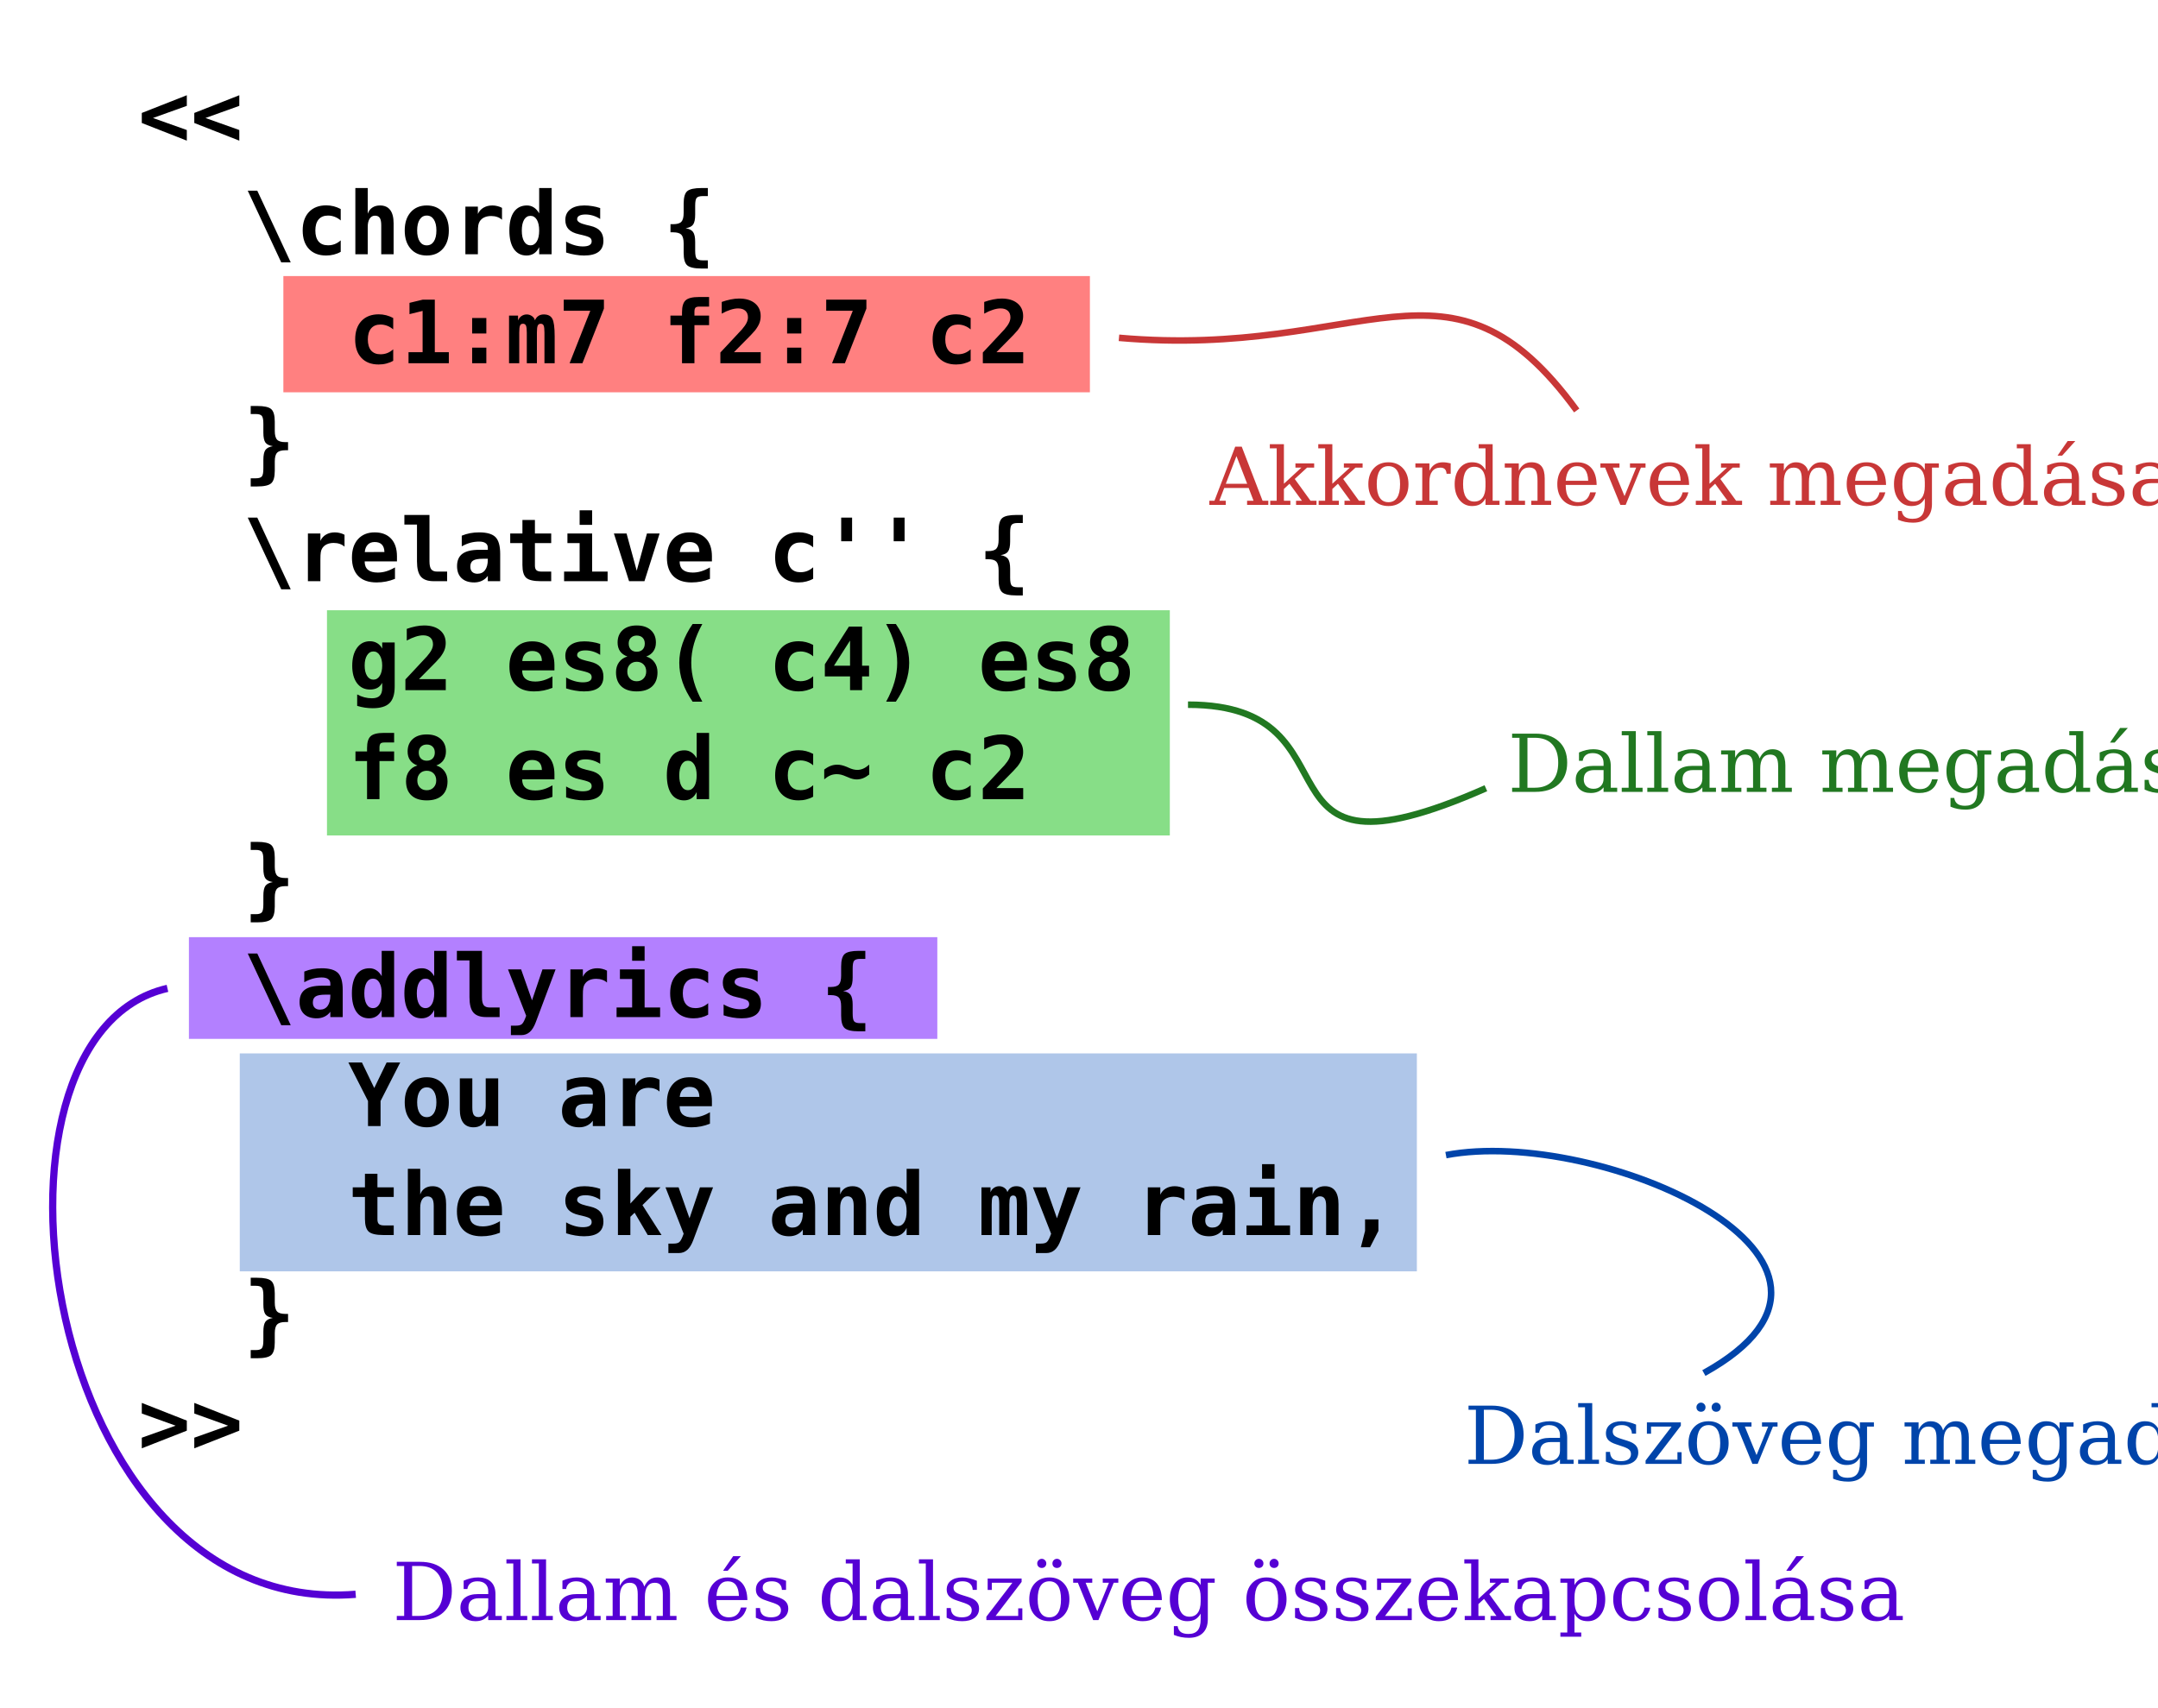
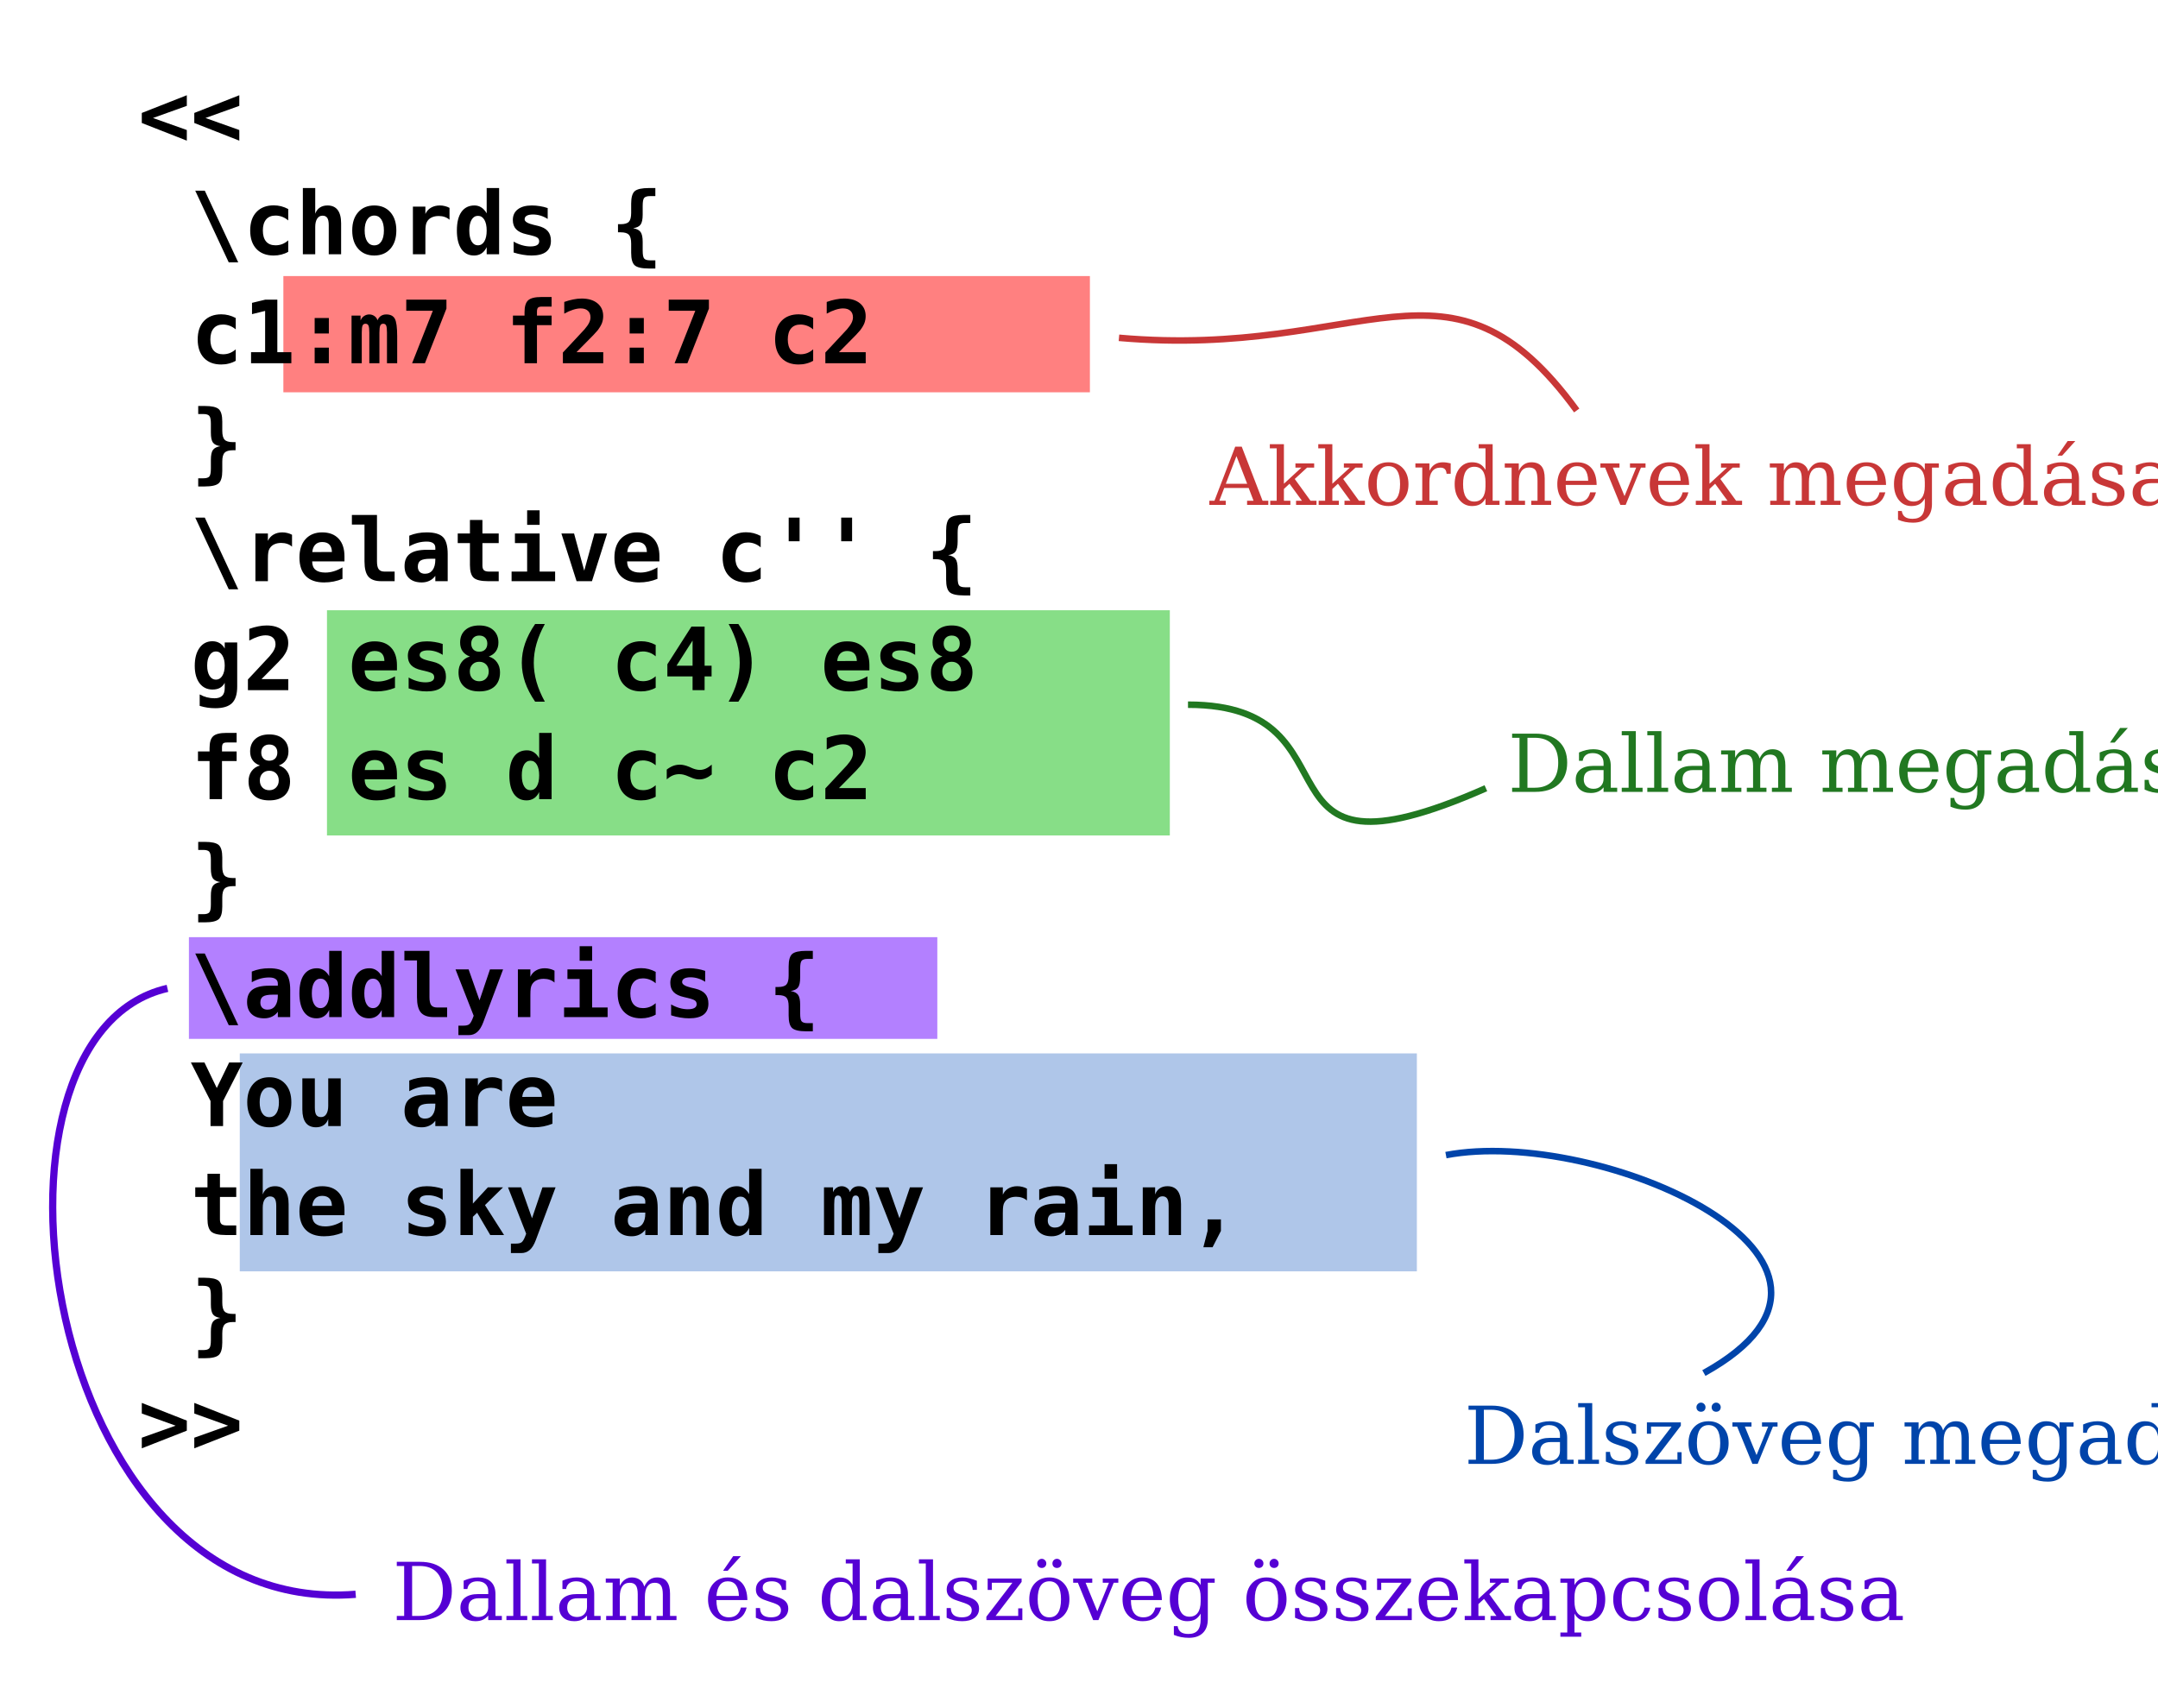
- <svg xmlns="http://www.w3.org/2000/svg" width="594" height="470" id="svg5281" version="1.0">
-   <defs id="defs5283">
-     </defs>
+ <svg xmlns="http://www.w3.org/2000/svg" id="svg5281" width="594" height="470" version="1.0">
  <g id="layer1">
    <rect style="fill:#afc6e9;stroke:none;stroke-width:1.8;stroke-miterlimit:4;stroke-dasharray:none;stroke-opacity:1" id="rect5345" width="324" height="60" x="66" y="290" />
    <rect style="fill:#b380ff;stroke:none;stroke-width:1.8;stroke-miterlimit:4;stroke-dasharray:none;stroke-opacity:1" id="rect5343" width="206" height="28" x="52" y="258" />
    <rect style="fill:#87de87;stroke:none;stroke-width:1.8;stroke-miterlimit:4;stroke-dasharray:none;stroke-opacity:1" id="rect5341" width="232" height="62" x="90" y="168" />
    <rect style="fill:#ff8080;stroke:none;stroke-width:1.8;stroke-miterlimit:4;stroke-dasharray:none;stroke-opacity:1" id="rect5339" width="222" height="32" x="78" y="76" />
-     <text xml:space="preserve" style="font-size:28px;font-style:normal;font-variant:normal;font-weight:bold;font-stretch:normal;fill:#000000;fill-opacity:1;stroke:none;stroke-width:1px;stroke-linecap:butt;stroke-linejoin:miter;stroke-opacity:1;font-family:DejaVu Sans Mono;-inkscape-font-specification:DejaVu Sans Mono Bold" x="38" y="40" id="text5291">
-       <tspan x="38" y="40" id="tspan5295" style="font-size:24px">&lt;&lt;</tspan>
-       <tspan x="38" y="70" id="tspan5299" style="font-size:24px">  \chords {</tspan>
-       <tspan x="38" y="100" id="tspan5301" style="font-size:24px">    c1:m7 f2:7 c2</tspan>
-       <tspan x="38" y="130" id="tspan5303" style="font-size:24px">  }</tspan>
-       <tspan x="38" y="160" id="tspan5305" style="font-size:24px">  \relative c'' {</tspan>
-       <tspan x="38" y="190" id="tspan5307" style="font-size:24px">    g2 es8( c4) es8</tspan>
-       <tspan x="38" y="220" id="tspan5309" style="font-size:24px">    f8 es d c~ c2</tspan>
-       <tspan x="38" y="250" id="tspan5311" style="font-size:24px">  }</tspan>
-       <tspan x="38" y="280" id="tspan5313" style="font-size:24px">  \addlyrics {</tspan>
-       <tspan x="38" y="310" id="tspan5315" style="font-size:24px">    You are</tspan>
-       <tspan x="38" y="340" id="tspan5317" style="font-size:24px">    the sky and my rain,</tspan>
-       <tspan x="38" y="370" id="tspan5319" style="font-size:24px">  }</tspan>
-       <tspan x="38" y="400" id="tspan5321" style="font-size:24px">&gt;&gt;</tspan>
+     <text xml:space="preserve" style="font-size:28px;font-style:normal;font-variant:normal;font-weight:700;font-stretch:normal;fill:#000;fill-opacity:1;stroke:none;stroke-width:1px;stroke-linecap:butt;stroke-linejoin:miter;stroke-opacity:1;font-family:DejaVu Sans Mono;-inkscape-font-specification:DejaVu Sans Mono Bold" id="text5291" x="38" y="40">
+       <tspan id="tspan5295" x="38" y="40" style="font-size:24px">&lt;&lt;</tspan>
+       <tspan id="tspan5299" x="38" y="70" style="font-size:24px"> \chords {</tspan>
+       <tspan id="tspan5301" x="38" y="100" style="font-size:24px"> c1:m7 f2:7 c2</tspan>
+       <tspan id="tspan5303" x="38" y="130" style="font-size:24px"> }</tspan>
+       <tspan id="tspan5305" x="38" y="160" style="font-size:24px"> \relative c'' {</tspan>
+       <tspan id="tspan5307" x="38" y="190" style="font-size:24px"> g2 es8( c4) es8</tspan>
+       <tspan id="tspan5309" x="38" y="220" style="font-size:24px"> f8 es d c~ c2</tspan>
+       <tspan id="tspan5311" x="38" y="250" style="font-size:24px"> }</tspan>
+       <tspan id="tspan5313" x="38" y="280" style="font-size:24px"> \addlyrics {</tspan>
+       <tspan id="tspan5315" x="38" y="310" style="font-size:24px"> You are</tspan>
+       <tspan id="tspan5317" x="38" y="340" style="font-size:24px"> the sky and my rain,</tspan>
+       <tspan id="tspan5319" x="38" y="370" style="font-size:24px"> }</tspan>
+       <tspan id="tspan5321" x="38" y="400" style="font-size:24px">&gt;&gt;</tspan>
    </text>
-     <text xml:space="preserve" style="font-size:22px;font-style:normal;font-variant:normal;font-weight:normal;font-stretch:normal;fill:#c83737;fill-opacity:1;stroke:none;font-family:DejaVu Serif;-inkscape-font-specification:DejaVu Serif" x="333" y="139" id="text5323">
+     <text xml:space="preserve" style="font-size:22px;font-style:normal;font-variant:normal;font-weight:400;font-stretch:normal;fill:#c83737;fill-opacity:1;stroke:none;font-family:DejaVu Serif;-inkscape-font-specification:DejaVu Serif" id="text5323" x="333" y="139">
      <tspan id="tspan5325" x="333" y="139">Akkordnevek megadása</tspan>
    </text>
-     <text xml:space="preserve" style="font-size:22px;font-style:normal;font-variant:normal;font-weight:normal;font-stretch:normal;fill:#217821;fill-opacity:1;stroke:none;font-family:DejaVu Serif;-inkscape-font-specification:DejaVu Serif" x="415" y="218" id="text5327">
+     <text xml:space="preserve" style="font-size:22px;font-style:normal;font-variant:normal;font-weight:400;font-stretch:normal;fill:#217821;fill-opacity:1;stroke:none;font-family:DejaVu Serif;-inkscape-font-specification:DejaVu Serif" id="text5327" x="415" y="218">
      <tspan id="tspan5329" x="415" y="218">Dallam megadása</tspan>
    </text>
-     <text xml:space="preserve" style="font-size:22px;font-style:normal;font-variant:normal;font-weight:normal;font-stretch:normal;fill:#0044aa;fill-opacity:1;stroke:none;font-family:DejaVu Serif;-inkscape-font-specification:DejaVu Serif" x="403" y="403" id="text5331">
+     <text xml:space="preserve" style="font-size:22px;font-style:normal;font-variant:normal;font-weight:400;font-stretch:normal;fill:#04a;fill-opacity:1;stroke:none;font-family:DejaVu Serif;-inkscape-font-specification:DejaVu Serif" id="text5331" x="403" y="403">
      <tspan id="tspan5333" x="403" y="403">Dalszöveg megadása</tspan>
    </text>
-     <text xml:space="preserve" style="font-size:22px;font-style:normal;font-variant:normal;font-weight:normal;font-stretch:normal;fill:#5500d4;fill-opacity:1;stroke:none;font-family:DejaVu Serif;-inkscape-font-specification:DejaVu Serif" x="108" y="446" id="text5335">
+     <text xml:space="preserve" style="font-size:22px;font-style:normal;font-variant:normal;font-weight:400;font-stretch:normal;fill:#5500d4;fill-opacity:1;stroke:none;font-family:DejaVu Serif;-inkscape-font-specification:DejaVu Serif" id="text5335" x="108" y="446">
      <tspan id="tspan5337" x="108" y="446">Dallam és dalszöveg összekapcsolása</tspan>
    </text>
-     <path style="fill:none;fill-rule:evenodd;stroke:#c83737;stroke-width:1.8;stroke-linecap:butt;stroke-linejoin:miter;stroke-miterlimit:4;stroke-dasharray:none;stroke-opacity:1" d="M 434,113 C 399,65 376,99 308,93" id="path5856" />
-     <path style="fill:none;fill-rule:evenodd;stroke:#217821;stroke-width:1.8;stroke-linecap:butt;stroke-linejoin:miter;stroke-miterlimit:4;stroke-dasharray:none;stroke-opacity:1" d="M 409,217 C 341,247 377,194 327,194" id="path5858" />
-     <path style="fill:none;fill-rule:evenodd;stroke:#0044aa;stroke-width:1.8;stroke-linecap:butt;stroke-linejoin:miter;stroke-miterlimit:4;stroke-dasharray:none;stroke-opacity:1" d="M 469,378 C 525,347 440,310 398,318" id="path5860" />
-     <path style="fill:none;fill-rule:evenodd;stroke:#5500d4;stroke-width:1.991;stroke-linecap:butt;stroke-linejoin:miter;stroke-miterlimit:4;stroke-dasharray:none;stroke-opacity:1" d="M 97.905,438.905 C 10.905,445.905 -10.905,285.095 46.095,272.095" id="path5862" />
+     <path style="fill:none;fill-rule:evenodd;stroke:#c83737;stroke-width:1.8;stroke-linecap:butt;stroke-linejoin:miter;stroke-miterlimit:4;stroke-dasharray:none;stroke-opacity:1" id="path5856" d="M 434,113 C 399,65 376,99 308,93" />
+     <path style="fill:none;fill-rule:evenodd;stroke:#217821;stroke-width:1.8;stroke-linecap:butt;stroke-linejoin:miter;stroke-miterlimit:4;stroke-dasharray:none;stroke-opacity:1" id="path5858" d="M 409,217 C 341,247 377,194 327,194" />
+     <path style="fill:none;fill-rule:evenodd;stroke:#04a;stroke-width:1.8;stroke-linecap:butt;stroke-linejoin:miter;stroke-miterlimit:4;stroke-dasharray:none;stroke-opacity:1" id="path5860" d="M 469,378 C 525,347 440,310 398,318" />
+     <path style="fill:none;fill-rule:evenodd;stroke:#5500d4;stroke-width:1.991;stroke-linecap:butt;stroke-linejoin:miter;stroke-miterlimit:4;stroke-dasharray:none;stroke-opacity:1" id="path5862" d="M 97.905,438.905 C 10.905,445.905 -10.905,285.095 46.095,272.095" />
  </g>
</svg>
